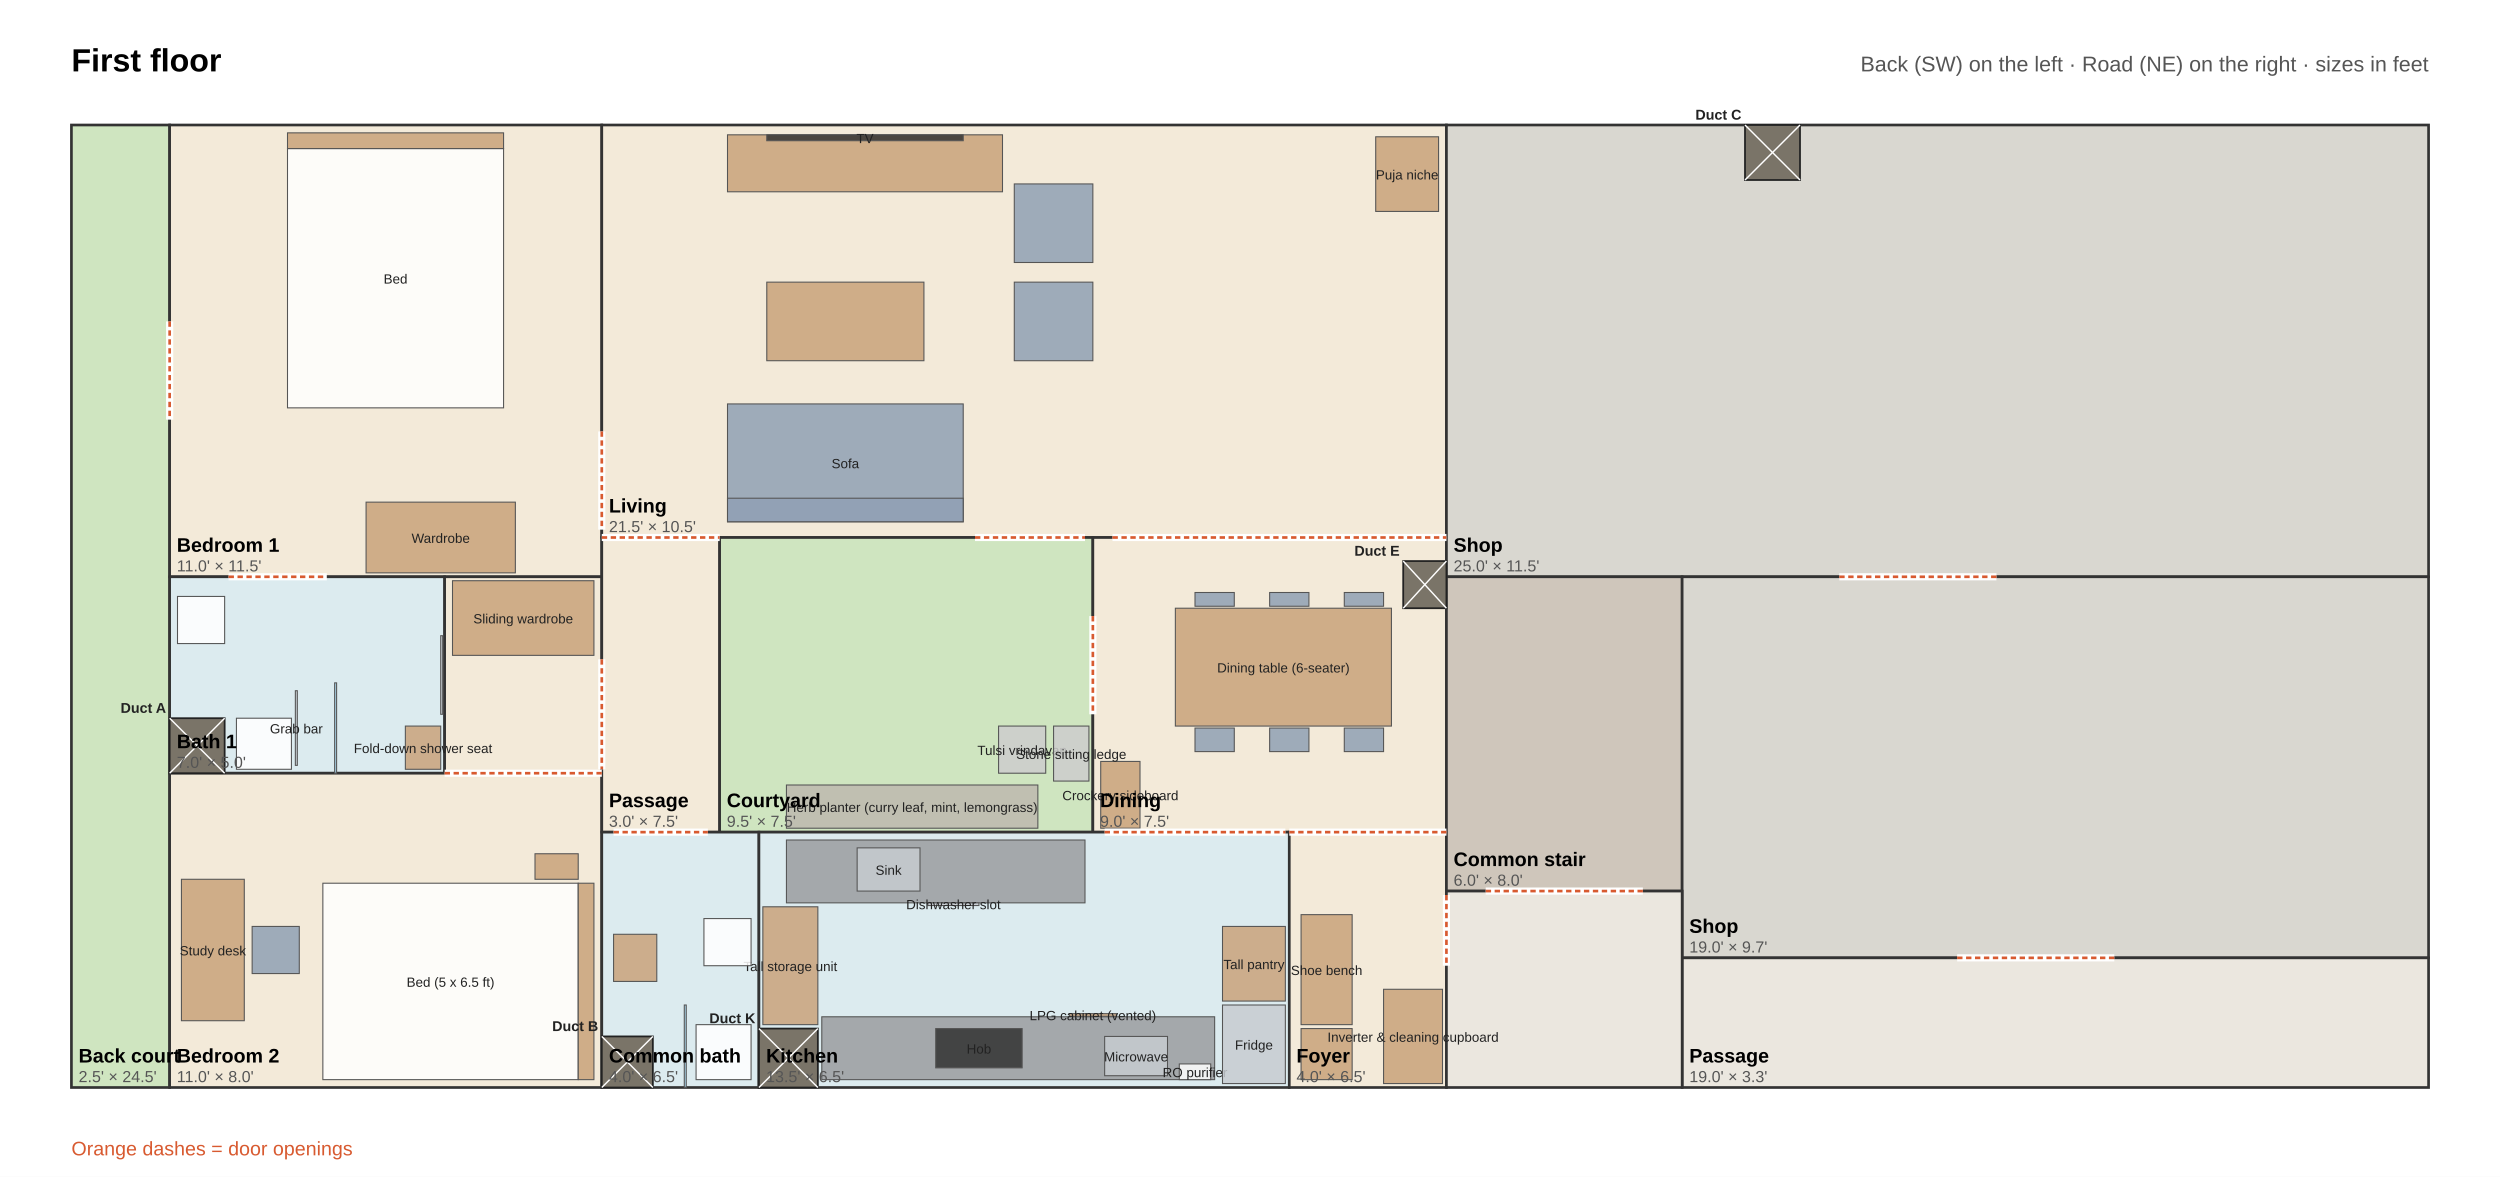
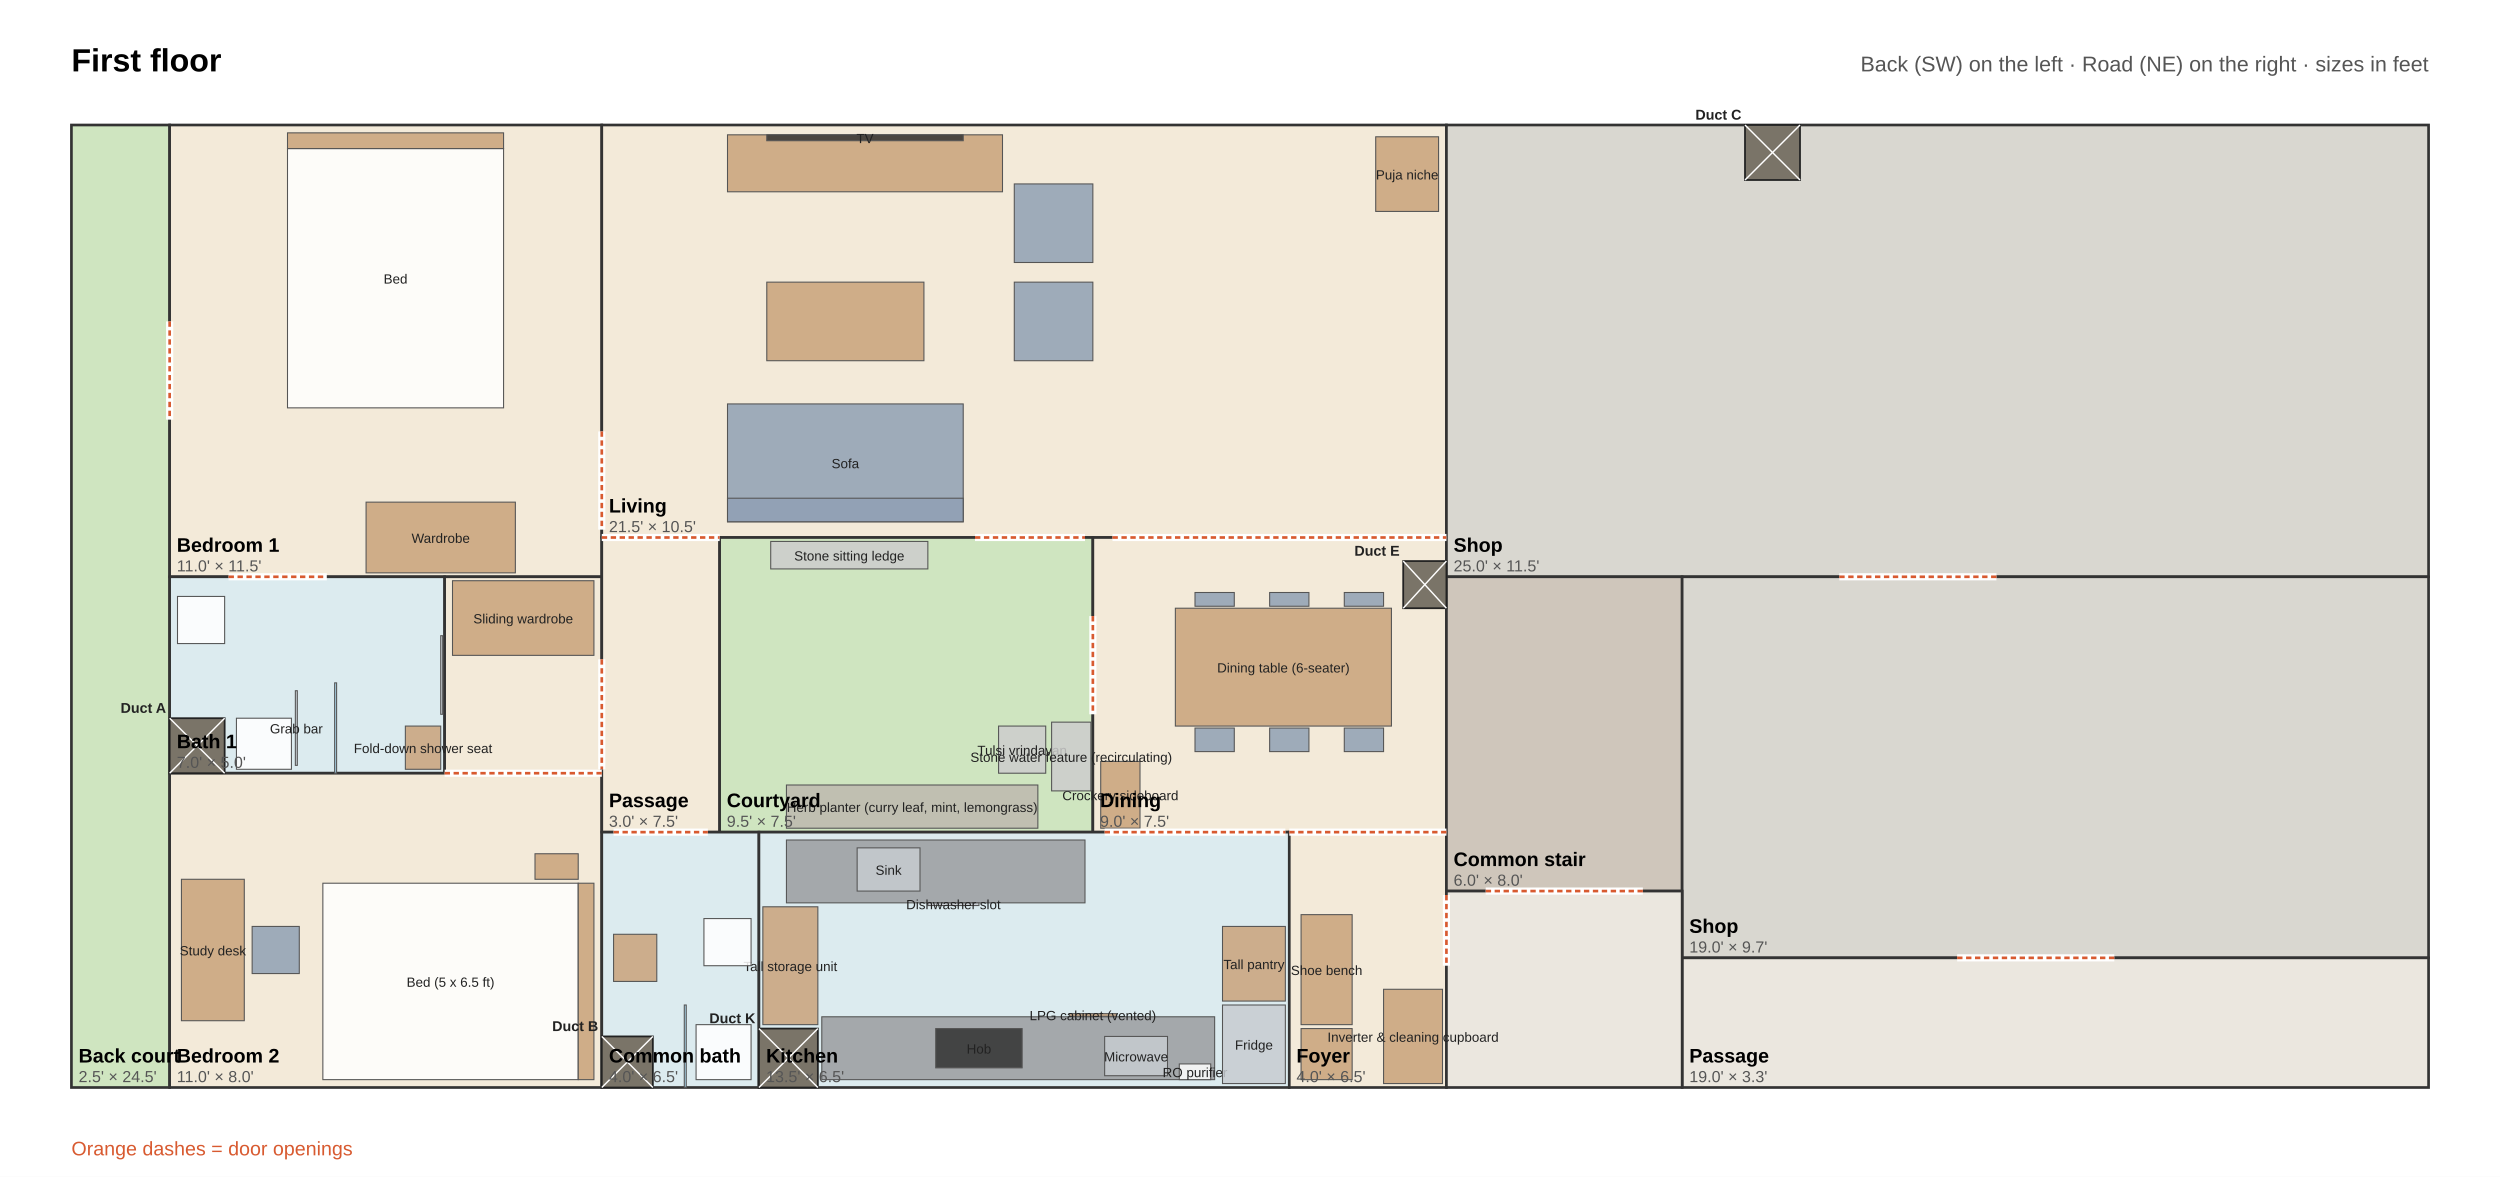
<svg xmlns="http://www.w3.org/2000/svg" width="1400" height="659" viewBox="0 0 1400 659" font-family="Arial, sans-serif">
  <rect width="100%" height="100%" fill="#fff" />
  <text x="40" y="40" font-size="18" font-weight="bold">First floor</text>
  <text x="1360" y="40" font-size="12" text-anchor="end" fill="#555">Back (SW) on the left · Road (NE) on the right · sizes in feet</text>
  <line x1="40" y1="70" x2="40" y2="609" stroke="#eee" />
  <line x1="150" y1="70" x2="150" y2="609" stroke="#eee" />
  <line x1="260" y1="70" x2="260" y2="609" stroke="#eee" />
  <line x1="370" y1="70" x2="370" y2="609" stroke="#eee" />
  <line x1="480" y1="70" x2="480" y2="609" stroke="#eee" />
  <line x1="590" y1="70" x2="590" y2="609" stroke="#eee" />
  <line x1="700" y1="70" x2="700" y2="609" stroke="#eee" />
  <line x1="810" y1="70" x2="810" y2="609" stroke="#eee" />
  <line x1="920" y1="70" x2="920" y2="609" stroke="#eee" />
  <line x1="1030" y1="70" x2="1030" y2="609" stroke="#eee" />
  <line x1="1140" y1="70" x2="1140" y2="609" stroke="#eee" />
  <line x1="1250" y1="70" x2="1250" y2="609" stroke="#eee" />
  <line x1="1360" y1="70" x2="1360" y2="609" stroke="#eee" />
  <rect x="40" y="70" width="55" height="539" fill="#cfe5c0" stroke="#333" stroke-width="1.5" />
  <rect x="95" y="70" width="242" height="253" fill="#f3ead9" stroke="#333" stroke-width="1.5" />
  <rect x="95" y="323" width="154" height="110" fill="#dcebef" stroke="#333" stroke-width="1.5" />
  <rect x="249" y="323" width="88" height="110" fill="#f3ead9" stroke="#333" stroke-width="1.5" />
  <rect x="95" y="433" width="242" height="176" fill="#f3ead9" stroke="#333" stroke-width="1.5" />
  <rect x="337" y="70" width="473" height="231" fill="#f3ead9" stroke="#333" stroke-width="1.5" />
  <rect x="337" y="301" width="66" height="165" fill="#f3ead9" stroke="#333" stroke-width="1.5" />
  <rect x="403" y="301" width="209" height="165" fill="#cfe5c0" stroke="#333" stroke-width="1.5" />
  <rect x="612" y="301" width="198" height="165" fill="#f3ead9" stroke="#333" stroke-width="1.5" />
  <rect x="337" y="466" width="88" height="143" fill="#dcebef" stroke="#333" stroke-width="1.5" />
  <rect x="425" y="466" width="297" height="143" fill="#dcebef" stroke="#333" stroke-width="1.5" />
  <rect x="722" y="466" width="88" height="143" fill="#f3ead9" stroke="#333" stroke-width="1.5" />
  <rect x="810" y="70" width="550" height="253" fill="#d9d7d0" stroke="#333" stroke-width="1.5" />
  <rect x="810" y="323" width="132" height="176" fill="#cfc6bb" stroke="#333" stroke-width="1.5" />
  <rect x="942" y="323" width="418" height="213.4" fill="#d9d7d0" stroke="#333" stroke-width="1.5" />
  <rect x="942" y="536.4" width="418" height="72.6" fill="#ebe7df" stroke="#333" stroke-width="1.5" />
  <rect x="810" y="499" width="132" height="110" fill="#ebe7df" stroke="#333" stroke-width="1.5" />
  <rect x="407.4" y="75.5" width="154" height="31.9" fill="#c9a27a" fill-opacity="0.85" stroke="#555" stroke-width="0.6" />
  <rect x="429.4" y="75.5" width="110" height="3.3" fill="#333" fill-opacity="0.85" stroke="#555" stroke-width="0.6" />
  <text x="484.4" y="80.15" font-size="7.5" text-anchor="middle" fill="#222">TV</text>
  <rect x="407.4" y="226.2" width="132" height="66" fill="#8fa0b4" fill-opacity="0.85" stroke="#555" stroke-width="0.6" />
  <text x="473.4" y="262.2" font-size="7.5" text-anchor="middle" fill="#222">Sofa</text>
  <rect x="407.4" y="279" width="132" height="13.2" fill="#8fa0b4" fill-opacity="0.85" stroke="#555" stroke-width="0.6" />
  <rect x="429.4" y="158" width="88" height="44" fill="#c9a27a" fill-opacity="0.85" stroke="#555" stroke-width="0.6" />
  <rect x="568" y="103" width="44" height="44" fill="#8fa0b4" fill-opacity="0.85" stroke="#555" stroke-width="0.6" />
  <rect x="568" y="158" width="44" height="44" fill="#8fa0b4" fill-opacity="0.85" stroke="#555" stroke-width="0.6" />
  <rect x="770.4" y="76.6" width="35.2" height="41.8" fill="#c9a27a" fill-opacity="0.85" stroke="#555" stroke-width="0.6" />
  <text x="788" y="100.5" font-size="7.5" text-anchor="middle" fill="#222">Puja niche</text>
  <rect x="658.2" y="340.6" width="121" height="66" fill="#c9a27a" fill-opacity="0.85" stroke="#555" stroke-width="0.6" />
  <text x="718.7" y="376.6" font-size="7.5" text-anchor="middle" fill="#222">Dining table (6-seater)</text>
  <rect x="669.2" y="331.8" width="22" height="7.7" fill="#8fa0b4" fill-opacity="0.85" stroke="#555" stroke-width="0.6" />
  <rect x="669.2" y="407.7" width="22" height="13.2" fill="#8fa0b4" fill-opacity="0.85" stroke="#555" stroke-width="0.6" />
  <rect x="711" y="331.8" width="22" height="7.7" fill="#8fa0b4" fill-opacity="0.85" stroke="#555" stroke-width="0.6" />
  <rect x="711" y="407.7" width="22" height="13.2" fill="#8fa0b4" fill-opacity="0.85" stroke="#555" stroke-width="0.6" />
  <rect x="752.8" y="331.8" width="22" height="7.7" fill="#8fa0b4" fill-opacity="0.85" stroke="#555" stroke-width="0.6" />
  <rect x="752.8" y="407.7" width="22" height="13.2" fill="#8fa0b4" fill-opacity="0.85" stroke="#555" stroke-width="0.6" />
  <rect x="616.4" y="426.4" width="22" height="37.4" fill="#c9a27a" fill-opacity="0.85" stroke="#555" stroke-width="0.6" />
  <text x="627.4" y="448.1" font-size="7.5" text-anchor="middle" fill="#222">Crockery sideboard</text>
  <rect x="728.6" y="512.2" width="28.6" height="61.6" fill="#c9a27a" fill-opacity="0.85" stroke="#555" stroke-width="0.6" />
  <text x="742.9" y="546" font-size="7.5" text-anchor="middle" fill="#222">Shoe bench</text>
  <rect x="728.6" y="576" width="28.6" height="28.6" fill="#c9a27a" fill-opacity="0.85" stroke="#555" stroke-width="0.6" />
  <rect x="440.4" y="470.4" width="167.2" height="35.2" fill="#9a9c9f" fill-opacity="0.85" stroke="#555" stroke-width="0.6" />
  <rect x="480" y="474.8" width="35.2" height="24.2" fill="#c7cbd0" fill-opacity="0.85" stroke="#555" stroke-width="0.6" />
  <text x="497.6" y="489.9" font-size="7.5" text-anchor="middle" fill="#222">Sink</text>
  <rect x="519.6" y="505.6" width="28.6" height="1.5" fill="#c7cbd0" fill-opacity="0.85" stroke="#555" stroke-width="0.6" />
  <text x="533.9" y="509.15" font-size="7.5" text-anchor="middle" fill="#222">Dishwasher slot</text>
  <rect x="460.2" y="569.4" width="220" height="35.2" fill="#9a9c9f" fill-opacity="0.85" stroke="#555" stroke-width="0.6" />
  <rect x="524" y="576" width="48.4" height="22" fill="#333" fill-opacity="0.85" stroke="#555" stroke-width="0.6" />
  <text x="548.2" y="590" font-size="7.5" text-anchor="middle" fill="#222">Hob</text>
  <rect x="598.8" y="567.64" width="26.4" height="1.5" fill="#c9a27a" fill-opacity="0.85" stroke="#555" stroke-width="0.6" />
  <text x="612" y="571.3" font-size="7.5" text-anchor="middle" fill="#222">LPG cabinet (vented)</text>
  <rect x="618.6" y="580.4" width="35.2" height="22" fill="#c7cbd0" fill-opacity="0.85" stroke="#555" stroke-width="0.6" />
  <text x="636.2" y="594.4" font-size="7.5" text-anchor="middle" fill="#222">Microwave</text>
  <rect x="660.4" y="595.8" width="17.6" height="8.8" fill="#ffffff" fill-opacity="0.85" stroke="#555" stroke-width="0.6" />
  <text x="669.2" y="603.2" font-size="7.5" text-anchor="middle" fill="#222">RO purifier</text>
  <rect x="684.6" y="562.8" width="35.2" height="44" fill="#c7cbd0" fill-opacity="0.85" stroke="#555" stroke-width="0.6" />
  <text x="702.2" y="587.8" font-size="7.5" text-anchor="middle" fill="#222">Fridge</text>
  <rect x="684.6" y="518.8" width="35.2" height="41.8" fill="#c9a27a" fill-opacity="0.85" stroke="#555" stroke-width="0.6" />
  <text x="702.2" y="542.7" font-size="7.5" text-anchor="middle" fill="#222">Tall pantry</text>
  <rect x="427.2" y="507.8" width="30.8" height="66" fill="#c9a27a" fill-opacity="0.85" stroke="#555" stroke-width="0.6" />
  <text x="442.6" y="543.8" font-size="7.5" text-anchor="middle" fill="#222">Tall storage unit</text>
  <rect x="343.6" y="523.2" width="24.2" height="26.4" fill="#c9a27a" fill-opacity="0.85" stroke="#555" stroke-width="0.6" />
  <rect x="394.2" y="514.4" width="26.4" height="26.4" fill="#ffffff" fill-opacity="0.85" stroke="#555" stroke-width="0.6" />
  <rect x="389.8" y="573.8" width="30.8" height="30.8" fill="#ffffff" fill-opacity="0.85" stroke="#555" stroke-width="0.6" />
  <rect x="383.2" y="562.8" width="1.1" height="46.2" fill="#9fcfe6" fill-opacity="0.85" stroke="#555" stroke-width="0.6" />
  <rect x="161" y="83.2" width="121" height="145.2" fill="#ffffff" fill-opacity="0.85" stroke="#555" stroke-width="0.6" />
  <text x="221.5" y="158.8" font-size="7.5" text-anchor="middle" fill="#222">Bed</text>
  <rect x="161" y="74.4" width="121" height="8.8" fill="#c9a27a" fill-opacity="0.85" stroke="#555" stroke-width="0.6" />
  <rect x="205" y="281.2" width="83.6" height="39.6" fill="#c9a27a" fill-opacity="0.85" stroke="#555" stroke-width="0.6" />
  <text x="246.8" y="304" font-size="7.5" text-anchor="middle" fill="#222">Wardrobe</text>
  <rect x="99.4" y="334" width="26.4" height="26.4" fill="#ffffff" fill-opacity="0.85" stroke="#555" stroke-width="0.6" />
  <rect x="132.4" y="402.2" width="30.8" height="28.6" fill="#ffffff" fill-opacity="0.85" stroke="#555" stroke-width="0.6" />
  <rect x="165.4" y="386.8" width="1.1" height="41.8" fill="#c7cbd0" fill-opacity="0.85" stroke="#555" stroke-width="0.6" />
  <text x="165.95" y="410.7" font-size="7.5" text-anchor="middle" fill="#222">Grab bar</text>
  <rect x="187.4" y="382.4" width="1.1" height="50.6" fill="#9fcfe6" fill-opacity="0.85" stroke="#555" stroke-width="0.6" />
  <rect x="227" y="406.6" width="19.8" height="24.2" fill="#c9a27a" fill-opacity="0.85" stroke="#555" stroke-width="0.6" />
  <text x="236.9" y="421.7" font-size="7.5" text-anchor="middle" fill="#222">Fold-down shower seat</text>
  <rect x="246.8" y="356" width="1.1" height="44" fill="#c7cbd0" fill-opacity="0.85" stroke="#555" stroke-width="0.6" />
  <rect x="774.8" y="554" width="33" height="52.8" fill="#c9a27a" fill-opacity="0.85" stroke="#555" stroke-width="0.6" />
  <text x="791.3" y="583.4" font-size="7.5" text-anchor="middle" fill="#222">Inverter &amp; cleaning cupboard</text>
  <rect x="180.8" y="494.6" width="143" height="110" fill="#ffffff" fill-opacity="0.85" stroke="#555" stroke-width="0.6" />
  <text x="252.3" y="552.6" font-size="7.5" text-anchor="middle" fill="#222">Bed (5 x 6.5 ft)</text>
  <rect x="323.8" y="494.6" width="8.8" height="110" fill="#c9a27a" fill-opacity="0.85" stroke="#555" stroke-width="0.6" />
  <rect x="299.6" y="478.1" width="24.2" height="14.3" fill="#c9a27a" fill-opacity="0.85" stroke="#555" stroke-width="0.6" />
  <rect x="101.6" y="492.4" width="35.2" height="79.2" fill="#c9a27a" fill-opacity="0.85" stroke="#555" stroke-width="0.6" />
  <text x="119.2" y="535" font-size="7.5" text-anchor="middle" fill="#222">Study desk</text>
  <rect x="141.2" y="518.8" width="26.4" height="26.4" fill="#8fa0b4" fill-opacity="0.85" stroke="#555" stroke-width="0.6" />
  <rect x="253.4" y="325.2" width="79.2" height="41.8" fill="#c9a27a" fill-opacity="0.85" stroke="#555" stroke-width="0.6" />
  <text x="293" y="349.1" font-size="7.5" text-anchor="middle" fill="#222">Sliding wardrobe</text>
  <rect x="559.2" y="406.6" width="26.4" height="26.4" fill="#ccc" fill-opacity="0.85" stroke="#555" stroke-width="0.6" />
  <text x="572.4" y="422.8" font-size="7.5" text-anchor="middle" fill="#222">Tulsi vrindavan</text>
  <rect x="440.4" y="439.6" width="140.8" height="24.2" fill="#bdb8ae" fill-opacity="0.85" stroke="#555" stroke-width="0.6" />
  <text x="510.8" y="454.7" font-size="7.5" text-anchor="middle" fill="#222">Herb planter (curry leaf, mint, lemongrass)</text>
-   <rect x="590" y="406.6" width="19.8" height="30.8" fill="#ccc" fill-opacity="0.85" stroke="#555" stroke-width="0.6" />
-   <text x="599.9" y="425" font-size="7.5" text-anchor="middle" fill="#222">Stone sitting ledge</text>
+   <rect x="588.9" y="404.4" width="22" height="38.5" fill="#ccc" fill-opacity="0.85" stroke="#555" stroke-width="0.6" />
+   <text x="599.9" y="426.65" font-size="7.5" text-anchor="middle" fill="#222">Stone water feature (recirculating)</text>
+   <rect x="431.6" y="303.2" width="88" height="15.4" fill="#ccc" fill-opacity="0.85" stroke="#555" stroke-width="0.6" />
+   <text x="475.6" y="313.9" font-size="7.5" text-anchor="middle" fill="#222">Stone sitting ledge</text>
  <rect x="95" y="402.2" width="30.8" height="30.8" fill="#7a7468" stroke="#222" stroke-width="1" />
  <line x1="95" y1="402.2" x2="125.8" y2="433" stroke="#fff" stroke-width="0.8" />
  <line x1="125.8" y1="402.2" x2="95" y2="433" stroke="#fff" stroke-width="0.8" />
  <text x="93" y="399.2" font-size="8" text-anchor="end" fill="#222" font-weight="bold">Duct A</text>
  <rect x="337" y="580.4" width="28.6" height="28.6" fill="#7a7468" stroke="#222" stroke-width="1" />
  <line x1="337" y1="580.4" x2="365.6" y2="609" stroke="#fff" stroke-width="0.8" />
  <line x1="365.6" y1="580.4" x2="337" y2="609" stroke="#fff" stroke-width="0.8" />
  <text x="335" y="577.4" font-size="8" text-anchor="end" fill="#222" font-weight="bold">Duct B</text>
  <rect x="425" y="576" width="33" height="33" fill="#7a7468" stroke="#222" stroke-width="1" />
  <line x1="425" y1="576" x2="458" y2="609" stroke="#fff" stroke-width="0.8" />
  <line x1="458" y1="576" x2="425" y2="609" stroke="#fff" stroke-width="0.8" />
  <text x="423" y="573" font-size="8" text-anchor="end" fill="#222" font-weight="bold">Duct K</text>
  <rect x="977.2" y="70" width="30.8" height="30.8" fill="#7a7468" stroke="#222" stroke-width="1" />
  <line x1="977.2" y1="70" x2="1008" y2="100.8" stroke="#fff" stroke-width="0.8" />
  <line x1="1008" y1="70" x2="977.2" y2="100.8" stroke="#fff" stroke-width="0.8" />
  <text x="975.2" y="67" font-size="8" text-anchor="end" fill="#222" font-weight="bold">Duct C</text>
  <rect x="785.8" y="314.2" width="24.2" height="26.4" fill="#7a7468" stroke="#222" stroke-width="1" />
  <line x1="785.8" y1="314.2" x2="810" y2="340.6" stroke="#fff" stroke-width="0.8" />
  <line x1="810" y1="314.2" x2="785.8" y2="340.6" stroke="#fff" stroke-width="0.8" />
  <text x="783.8" y="311.2" font-size="8" text-anchor="end" fill="#222" font-weight="bold">Duct E</text>
  <line x1="810" y1="501.2" x2="810" y2="540.8" stroke="#fff" stroke-width="4" />
  <line x1="810" y1="501.2" x2="810" y2="540.8" stroke="#d85a30" stroke-width="1.5" stroke-dasharray="3 2" />
  <line x1="832" y1="499" x2="920" y2="499" stroke="#fff" stroke-width="4" />
  <line x1="832" y1="499" x2="920" y2="499" stroke="#d85a30" stroke-width="1.5" stroke-dasharray="3 2" />
  <line x1="722" y1="466" x2="810" y2="466" stroke="#fff" stroke-width="4" />
  <line x1="722" y1="466" x2="810" y2="466" stroke="#d85a30" stroke-width="1.5" stroke-dasharray="3 2" />
  <line x1="337" y1="301" x2="403" y2="301" stroke="#fff" stroke-width="4" />
  <line x1="337" y1="301" x2="403" y2="301" stroke="#d85a30" stroke-width="1.5" stroke-dasharray="3 2" />
  <line x1="623" y1="301" x2="810" y2="301" stroke="#fff" stroke-width="4" />
  <line x1="623" y1="301" x2="810" y2="301" stroke="#d85a30" stroke-width="1.5" stroke-dasharray="3 2" />
  <line x1="546" y1="301" x2="607.6" y2="301" stroke="#fff" stroke-width="4" />
  <line x1="546" y1="301" x2="607.6" y2="301" stroke="#d85a30" stroke-width="1.5" stroke-dasharray="3 2" />
  <line x1="618.6" y1="466" x2="719.8" y2="466" stroke="#fff" stroke-width="4" />
  <line x1="618.6" y1="466" x2="719.8" y2="466" stroke="#d85a30" stroke-width="1.5" stroke-dasharray="3 2" />
  <line x1="612" y1="345" x2="612" y2="400" stroke="#fff" stroke-width="4" />
  <line x1="612" y1="345" x2="612" y2="400" stroke="#d85a30" stroke-width="1.5" stroke-dasharray="3 2" />
  <line x1="95" y1="180" x2="95" y2="235" stroke="#fff" stroke-width="4" />
  <line x1="95" y1="180" x2="95" y2="235" stroke="#d85a30" stroke-width="1.5" stroke-dasharray="3 2" />
  <line x1="337" y1="241.6" x2="337" y2="296.6" stroke="#fff" stroke-width="4" />
  <line x1="337" y1="241.6" x2="337" y2="296.6" stroke="#d85a30" stroke-width="1.5" stroke-dasharray="3 2" />
  <line x1="128" y1="323" x2="183" y2="323" stroke="#fff" stroke-width="4" />
  <line x1="128" y1="323" x2="183" y2="323" stroke="#d85a30" stroke-width="1.5" stroke-dasharray="3 2" />
  <line x1="337" y1="369.2" x2="337" y2="430.8" stroke="#fff" stroke-width="4" />
  <line x1="337" y1="369.2" x2="337" y2="430.8" stroke="#d85a30" stroke-width="1.5" stroke-dasharray="3 2" />
  <line x1="249" y1="433" x2="337" y2="433" stroke="#fff" stroke-width="4" />
  <line x1="249" y1="433" x2="337" y2="433" stroke="#d85a30" stroke-width="1.5" stroke-dasharray="3 2" />
  <line x1="343.6" y1="466" x2="396.4" y2="466" stroke="#fff" stroke-width="4" />
  <line x1="343.6" y1="466" x2="396.4" y2="466" stroke="#d85a30" stroke-width="1.5" stroke-dasharray="3 2" />
  <line x1="1096" y1="536.4" x2="1184" y2="536.4" stroke="#fff" stroke-width="4" />
  <line x1="1096" y1="536.4" x2="1184" y2="536.4" stroke="#d85a30" stroke-width="1.5" stroke-dasharray="3 2" />
  <line x1="1030" y1="323" x2="1118" y2="323" stroke="#fff" stroke-width="4" />
  <line x1="1030" y1="323" x2="1118" y2="323" stroke="#d85a30" stroke-width="1.5" stroke-dasharray="3 2" />
  <text x="44" y="595" font-size="11" font-weight="bold">Back court</text>
  <text x="44" y="606" font-size="9" fill="#555">2.5' × 24.5'</text>
  <text x="99" y="309" font-size="11" font-weight="bold">Bedroom 1</text>
  <text x="99" y="320" font-size="9" fill="#555">11.0' × 11.5'</text>
  <text x="99" y="419" font-size="11" font-weight="bold">Bath 1</text>
  <text x="99" y="430" font-size="9" fill="#555">7.0' × 5.0'</text>
  <text x="99" y="595" font-size="11" font-weight="bold">Bedroom 2</text>
  <text x="99" y="606" font-size="9" fill="#555">11.0' × 8.0'</text>
  <text x="341" y="287" font-size="11" font-weight="bold">Living</text>
  <text x="341" y="298" font-size="9" fill="#555">21.5' × 10.5'</text>
  <text x="341" y="452" font-size="11" font-weight="bold">Passage</text>
  <text x="341" y="463" font-size="9" fill="#555">3.0' × 7.5'</text>
  <text x="407" y="452" font-size="11" font-weight="bold">Courtyard</text>
  <text x="407" y="463" font-size="9" fill="#555">9.5' × 7.5'</text>
  <text x="616" y="452" font-size="11" font-weight="bold">Dining</text>
  <text x="616" y="463" font-size="9" fill="#555">9.0' × 7.5'</text>
  <text x="341" y="595" font-size="11" font-weight="bold">Common bath</text>
  <text x="341" y="606" font-size="9" fill="#555">4.0' × 6.5'</text>
  <text x="429" y="595" font-size="11" font-weight="bold">Kitchen</text>
  <text x="429" y="606" font-size="9" fill="#555">13.5' × 6.5'</text>
  <text x="726" y="595" font-size="11" font-weight="bold">Foyer</text>
  <text x="726" y="606" font-size="9" fill="#555">4.0' × 6.5'</text>
  <text x="814" y="309" font-size="11" font-weight="bold">Shop</text>
  <text x="814" y="320" font-size="9" fill="#555">25.0' × 11.5'</text>
  <text x="814" y="485" font-size="11" font-weight="bold">Common stair</text>
  <text x="814" y="496" font-size="9" fill="#555">6.0' × 8.0'</text>
  <text x="946" y="522.4" font-size="11" font-weight="bold">Shop</text>
  <text x="946" y="533.4" font-size="9" fill="#555">19.0' × 9.7'</text>
  <text x="946" y="595" font-size="11" font-weight="bold">Passage</text>
  <text x="946" y="606" font-size="9" fill="#555">19.0' × 3.3'</text>
  <text x="40" y="647" font-size="11" fill="#d85a30">Orange dashes = door openings</text>
</svg>
